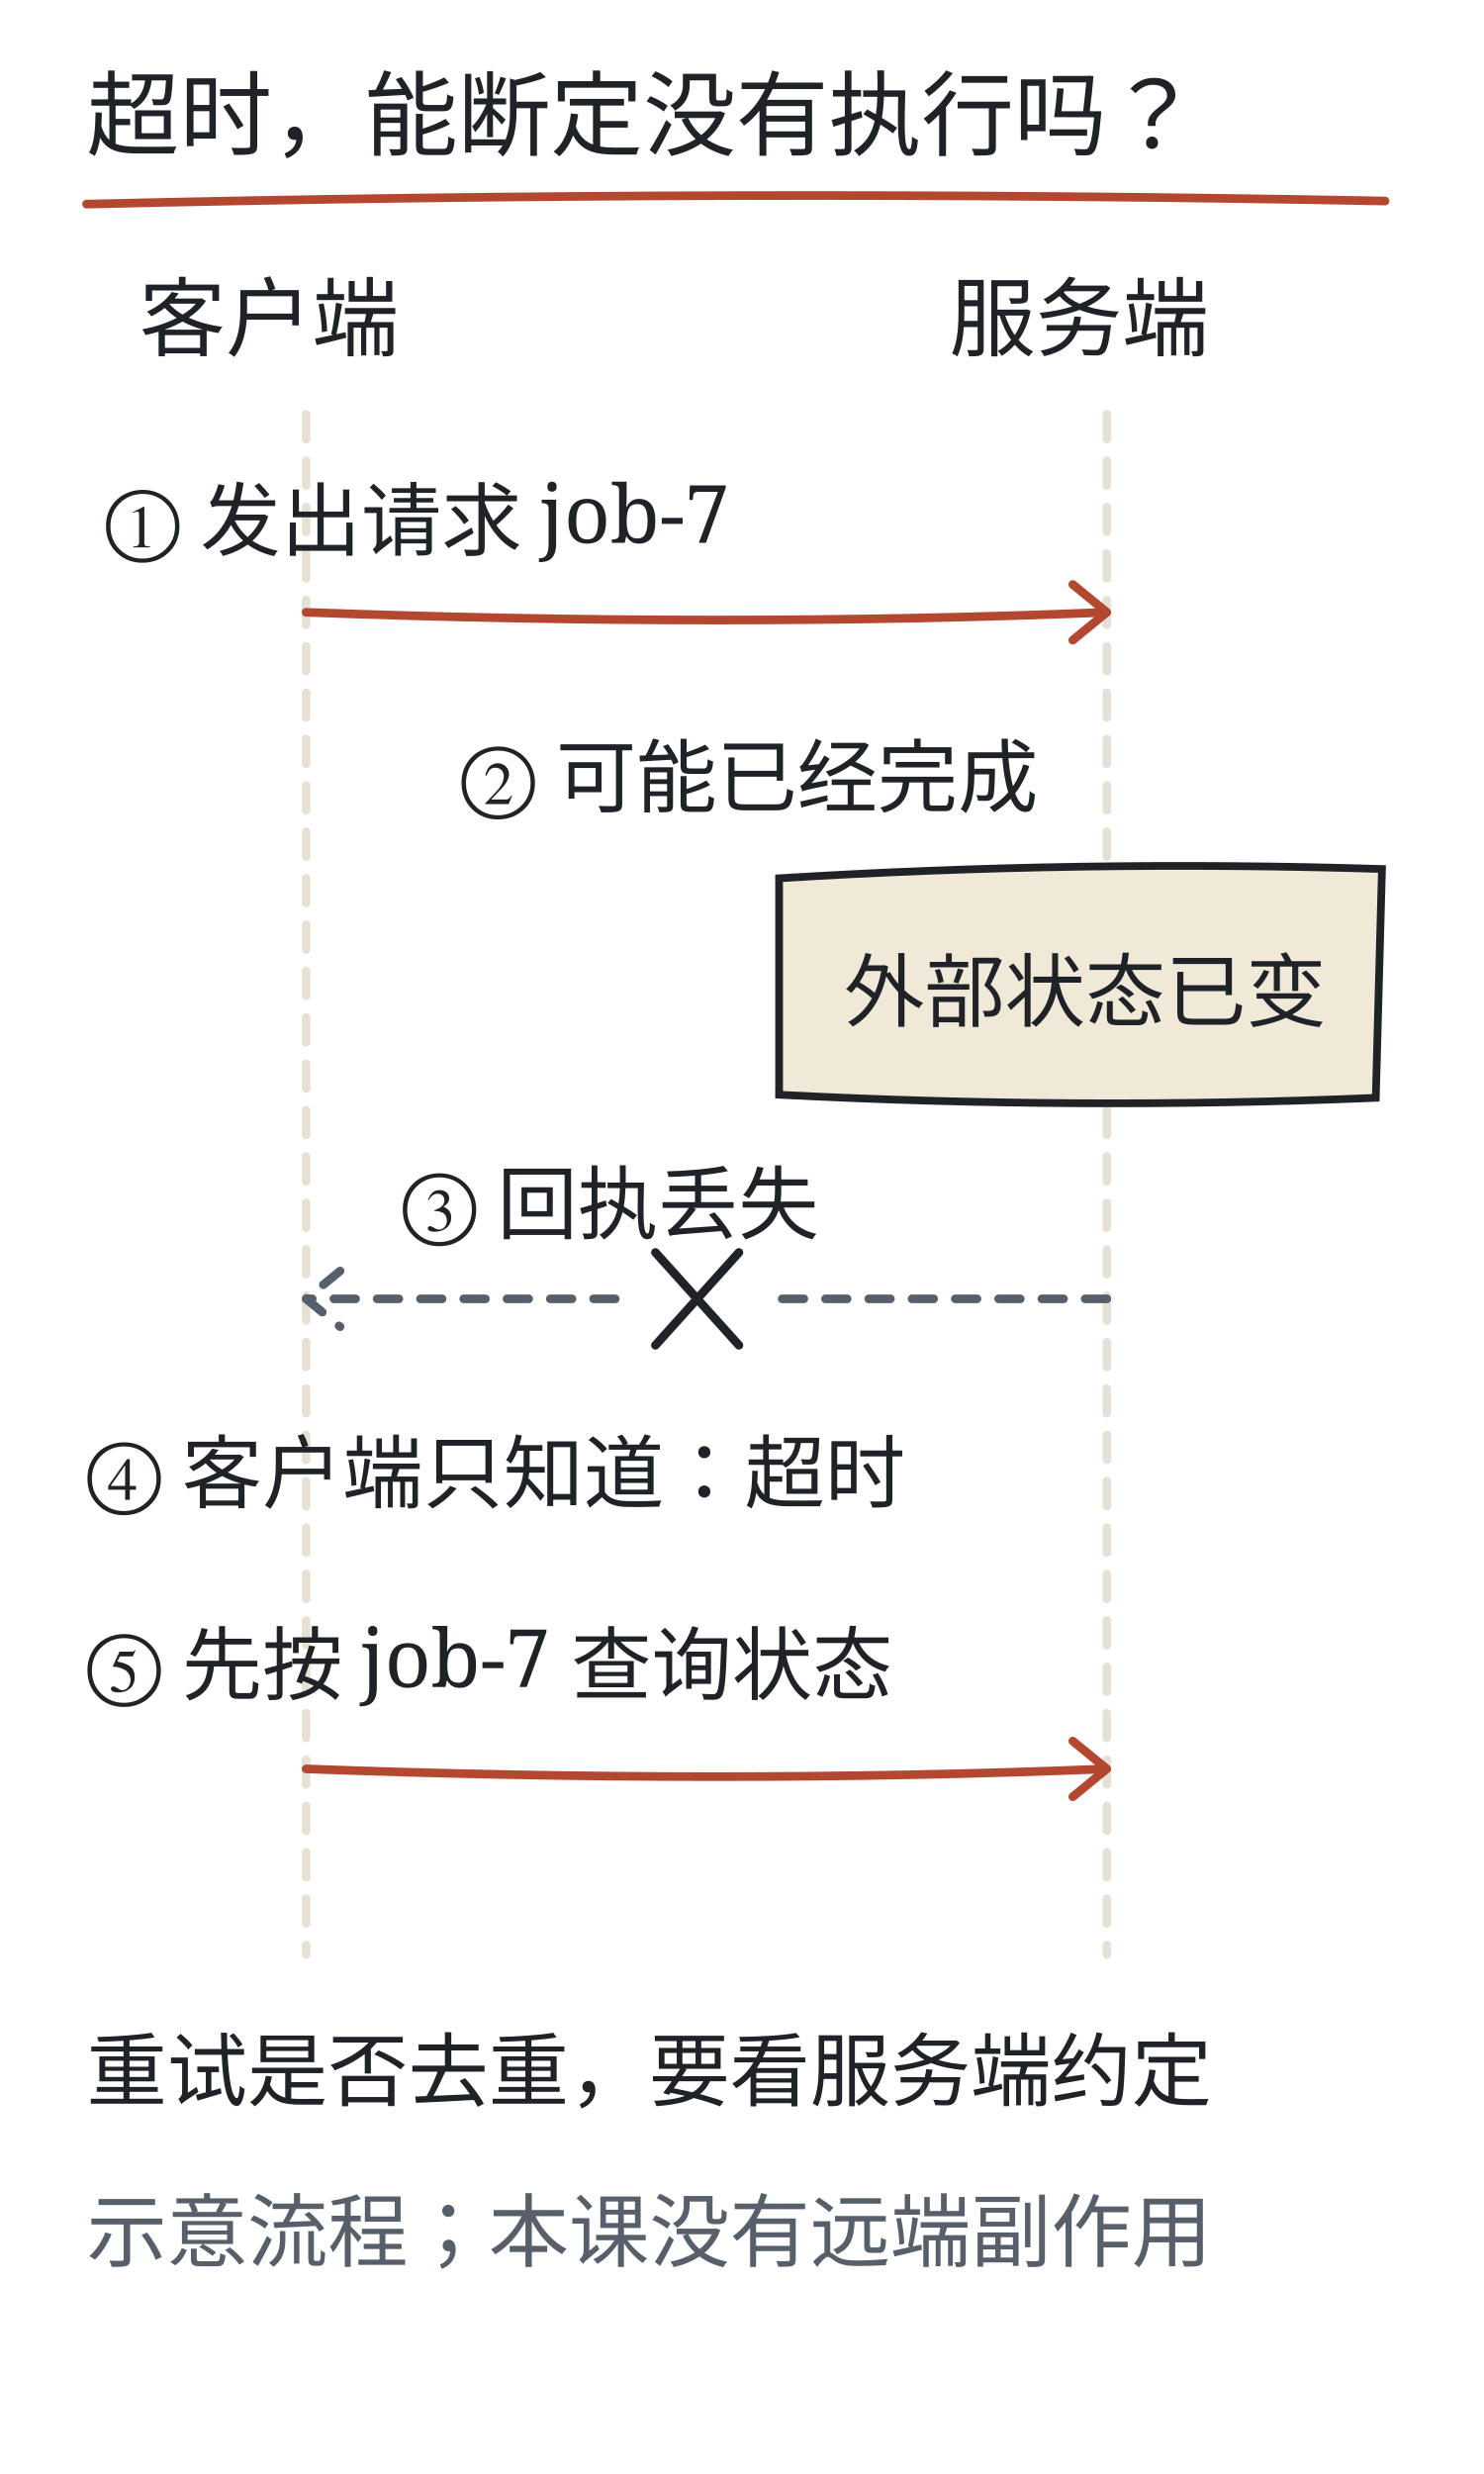
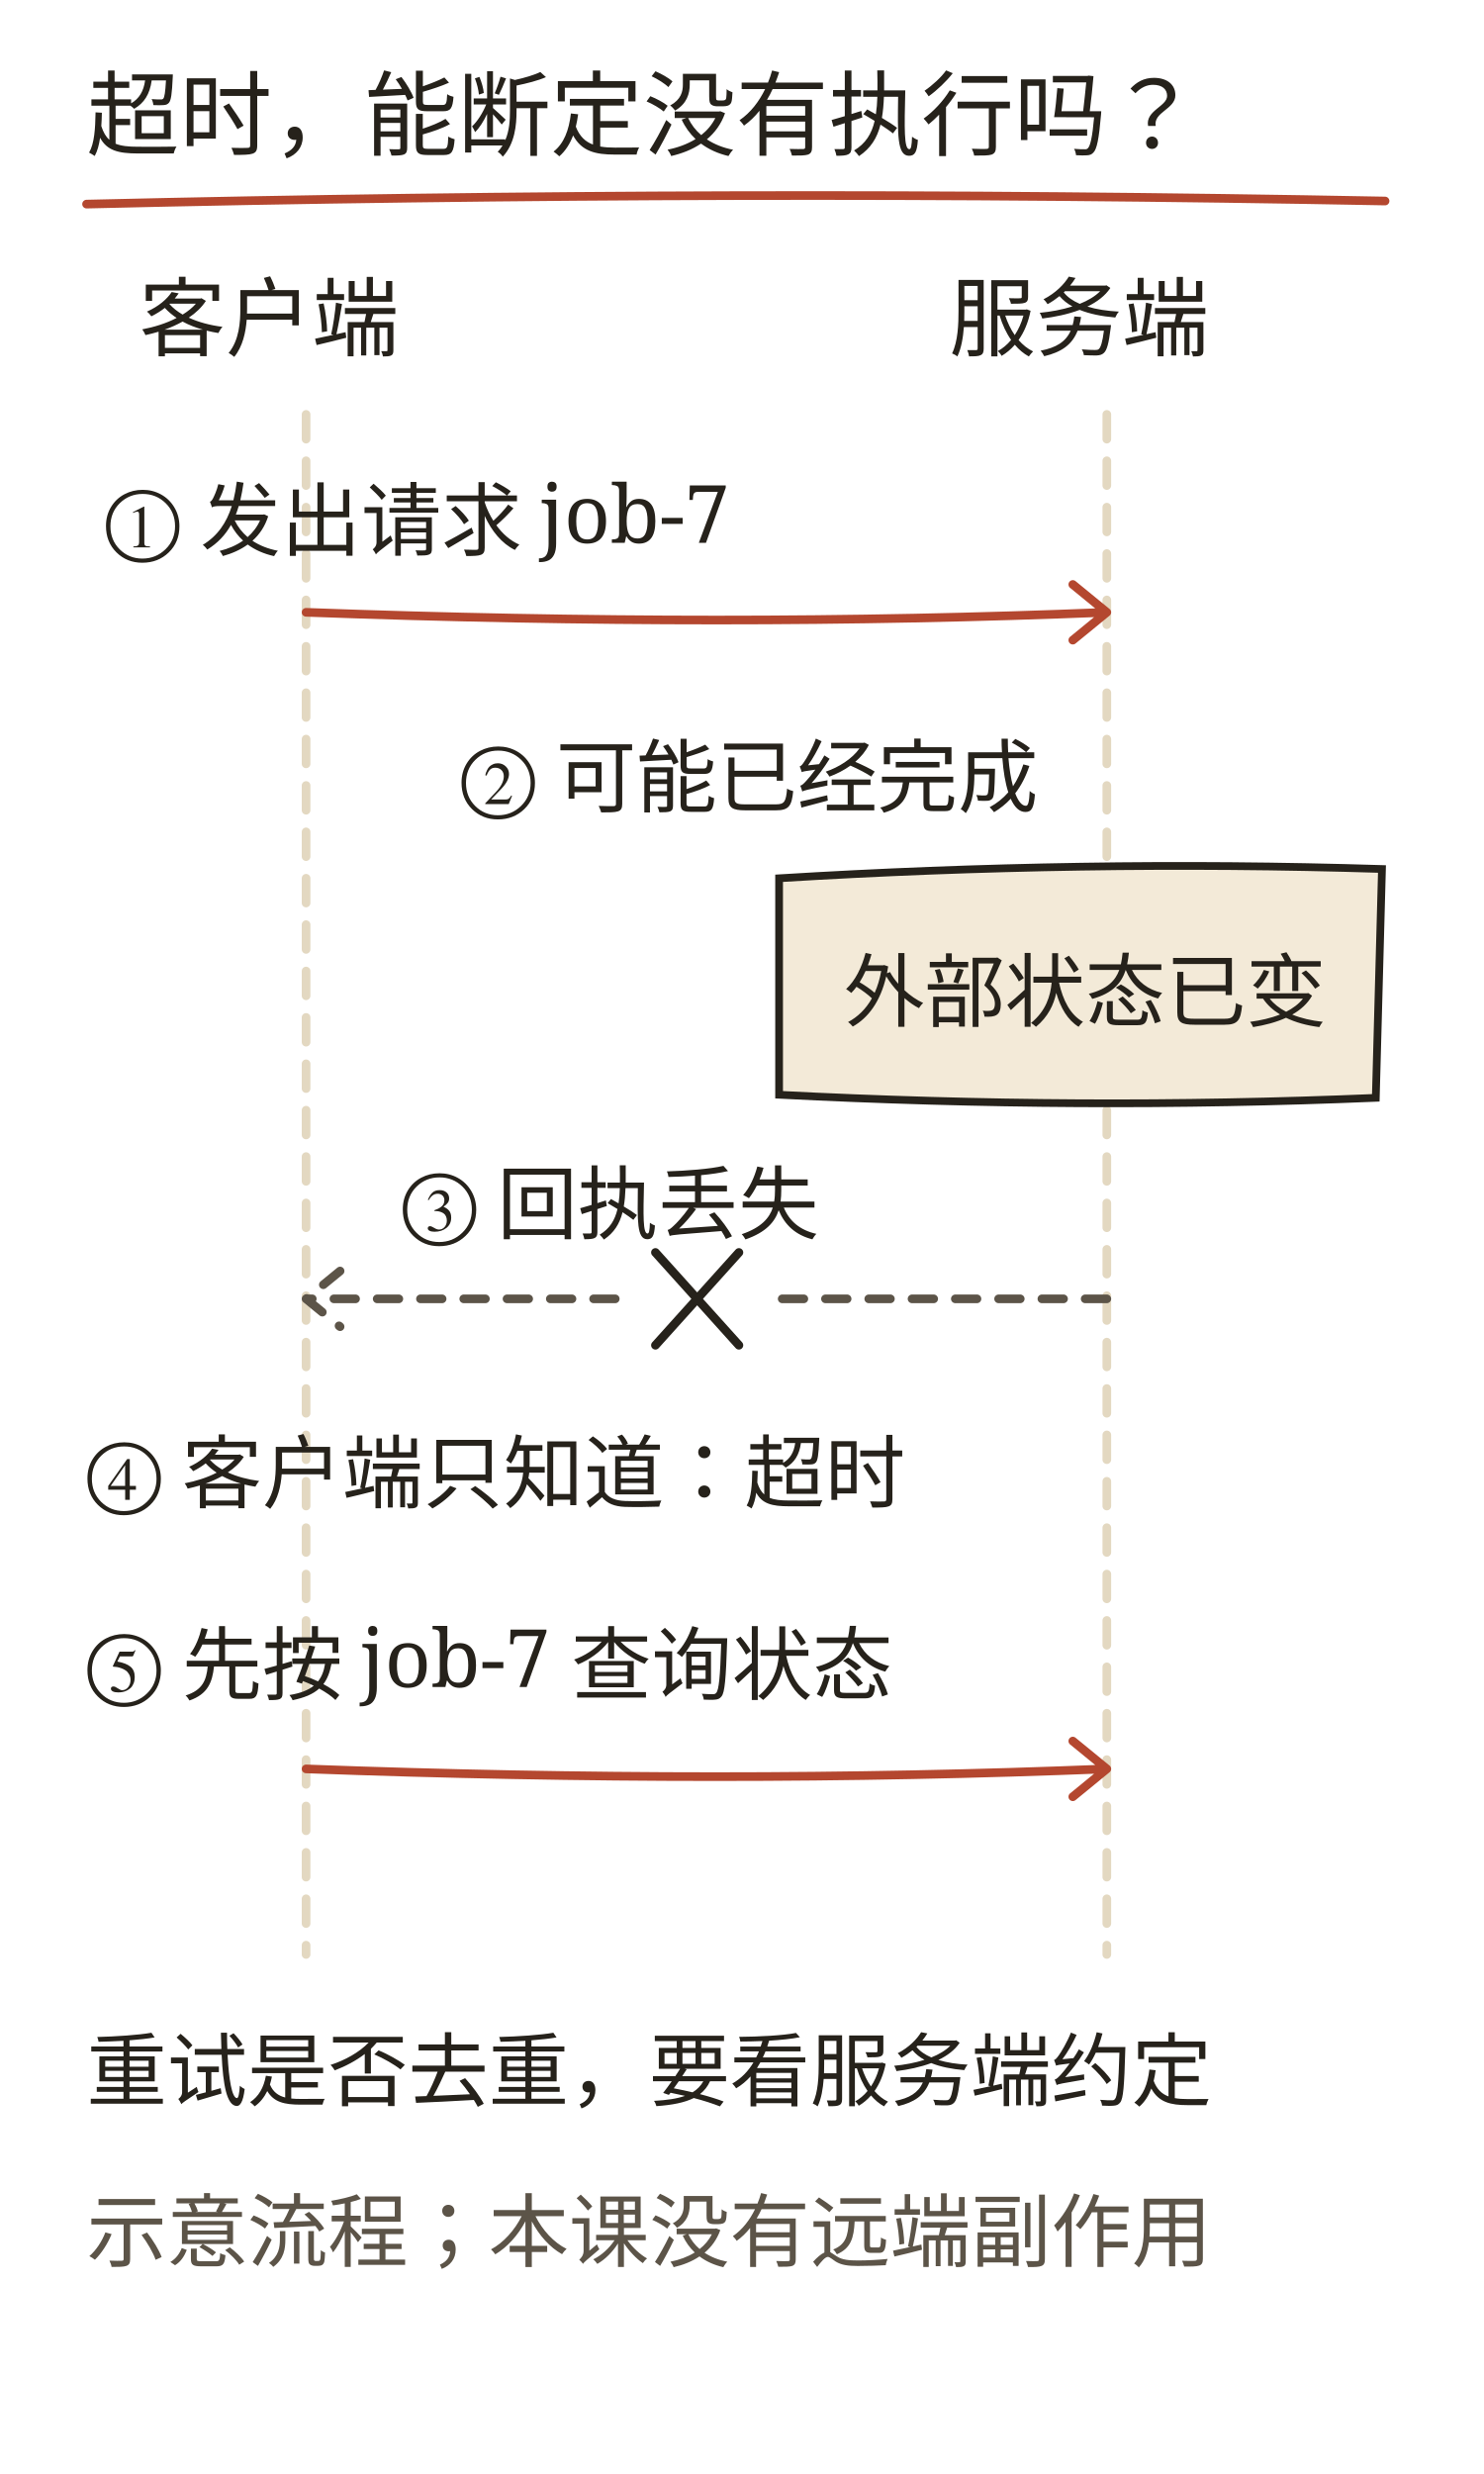
<svg xmlns="http://www.w3.org/2000/svg" width="480" height="800" viewBox="0 0 480 800" role="img" aria-labelledby="title desc">
  <g font-family="'Noto Serif SC','Source Han Serif SC','Songti SC','SimSun',serif">
-     <text x="28" y="48" font-size="30" fill="#1f2328">超时，能断定没有执行吗？</text>
+     <text x="28" y="48" font-size="30" fill="#26221B">超时，能断定没有执行吗？</text>
    <path d="M28 66 Q238 61 448 65" fill="none" stroke="#B4472F" stroke-width="2.8" stroke-linecap="round" stroke-linejoin="round" />
-     <text x="45" y="113" font-size="28" fill="#1f2328">客户端</text>
-     <text x="307" y="113" font-size="28" fill="#1f2328">服务端</text>
-     <path d="M99 134 L99 632 M358 134 L358 632" fill="none" stroke="#e6e1d4" stroke-width="2.8" stroke-linecap="round" stroke-linejoin="round" stroke-dasharray="8 7" />
-     <text x="34" y="177" font-size="26" fill="#1f2328">① 发出请求 job-7</text>
+     <text x="45" y="113" font-size="28" fill="#26221B">客户端</text>
+     <text x="307" y="113" font-size="28" fill="#26221B">服务端</text>
+     <path d="M99 134 L99 632 M358 134 L358 632" fill="none" stroke="#E3D8C1" stroke-width="2.8" stroke-linecap="round" stroke-linejoin="round" stroke-dasharray="8 7" />
+     <text x="34" y="177" font-size="26" fill="#26221B">① 发出请求 job-7</text>
    <path d="M99 198 Q235 203 358 198 M347 189 L358 198 L347 207" fill="none" stroke="#B4472F" stroke-width="2.8" stroke-linecap="round" stroke-linejoin="round" />
-     <text x="149" y="260" font-size="26" fill="#1f2328">② 可能已经完成</text>
-     <path d="M252 284 Q349.5 278 447 281 L445 355 Q349.5 359 252 354Z" fill="#f0e9d8" stroke="#1f2328" stroke-width="2.5" />
-     <text x="273" y="330" font-size="26" fill="#1f2328">外部状态已变</text>
-     <text x="130" y="398" font-size="26" fill="#1f2328">③ 回执丢失</text>
-     <path d="M358 420 L252 420 M199 420 L99 420 M110 411 L99 420 L110 429" fill="none" stroke="#57606a" stroke-width="2.8" stroke-linecap="round" stroke-linejoin="round" stroke-dasharray="7 7" />
-     <path d="M212 405 L239 435 M212 435 L239 405" fill="none" stroke="#1f2328" stroke-width="2.8" stroke-linecap="round" stroke-linejoin="round" />
-     <text x="28" y="485" font-size="26" fill="#1f2328">④ 客户端只知道：超时</text>
-     <text x="28" y="547" font-size="26" fill="#1f2328">⑤ 先按 job-7 查询状态</text>
+     <text x="149" y="260" font-size="26" fill="#26221B">② 可能已经完成</text>
+     <path d="M252 284 Q349.5 278 447 281 L445 355 Q349.5 359 252 354Z" fill="#F3EAD8" stroke="#26221B" stroke-width="2.5" />
+     <text x="273" y="330" font-size="26" fill="#26221B">外部状态已变</text>
+     <text x="130" y="398" font-size="26" fill="#26221B">③ 回执丢失</text>
+     <path d="M358 420 L252 420 M199 420 L99 420 M110 411 L99 420 L110 429" fill="none" stroke="#5C5448" stroke-width="2.8" stroke-linecap="round" stroke-linejoin="round" stroke-dasharray="7 7" />
+     <path d="M212 405 L239 435 M212 435 L239 405" fill="none" stroke="#26221B" stroke-width="2.8" stroke-linecap="round" stroke-linejoin="round" />
+     <text x="28" y="485" font-size="26" fill="#26221B">④ 客户端只知道：超时</text>
+     <text x="28" y="547" font-size="26" fill="#26221B">⑤ 先按 job-7 查询状态</text>
    <path d="M99 572 Q234 577 358 572 M347 563 L358 572 L347 581" fill="none" stroke="#B4472F" stroke-width="2.8" stroke-linecap="round" stroke-linejoin="round" />
-     <text x="28" y="679" font-size="26" fill="#1f2328">重试是否去重，要看服务端约定</text>
-     <text x="28" y="731" font-size="26" fill="#57606a">示意流程；本课没有远端副作用</text>
+     <text x="28" y="679" font-size="26" fill="#26221B">重试是否去重，要看服务端约定</text>
+     <text x="28" y="731" font-size="26" fill="#5C5448">示意流程；本课没有远端副作用</text>
  </g>
</svg>
